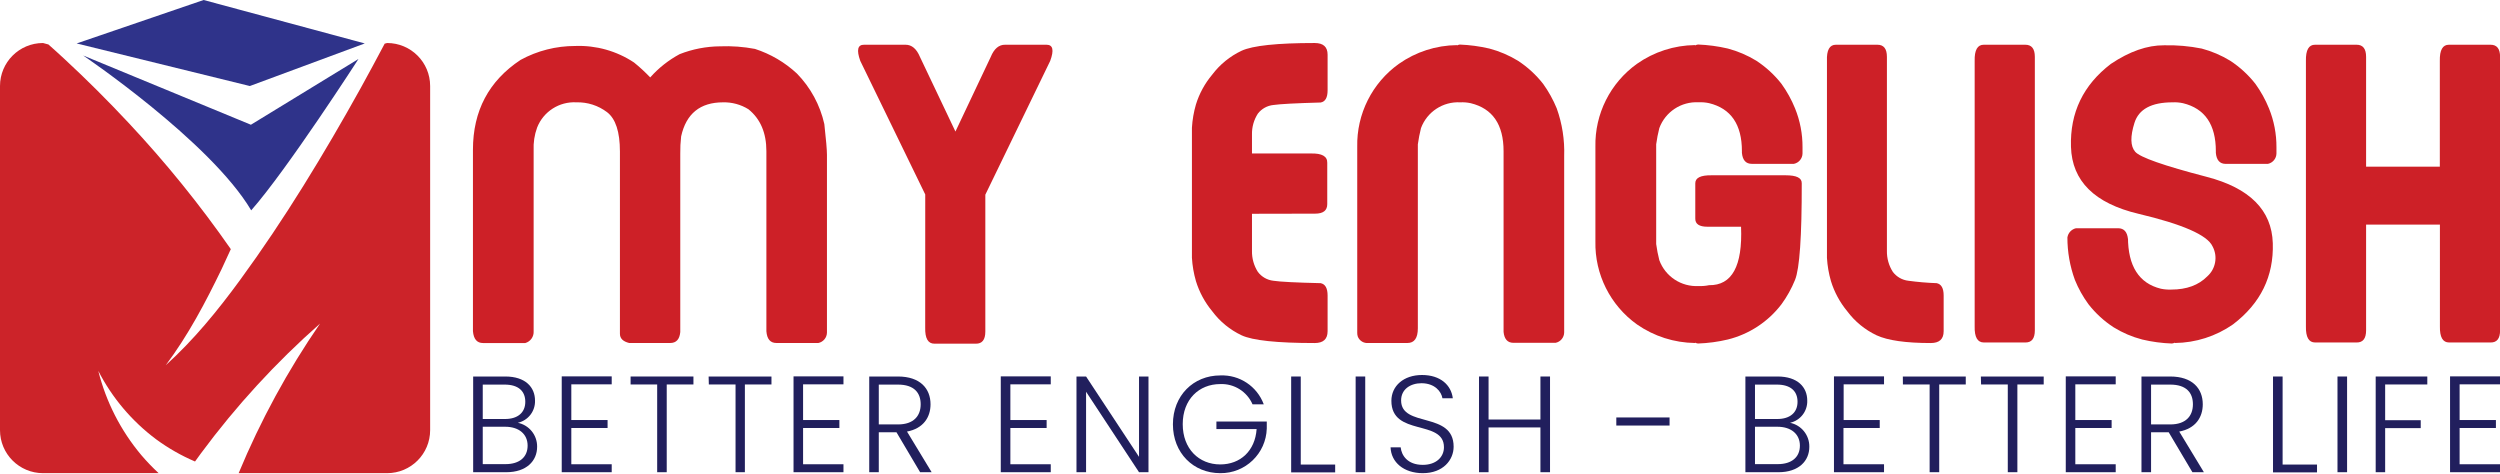
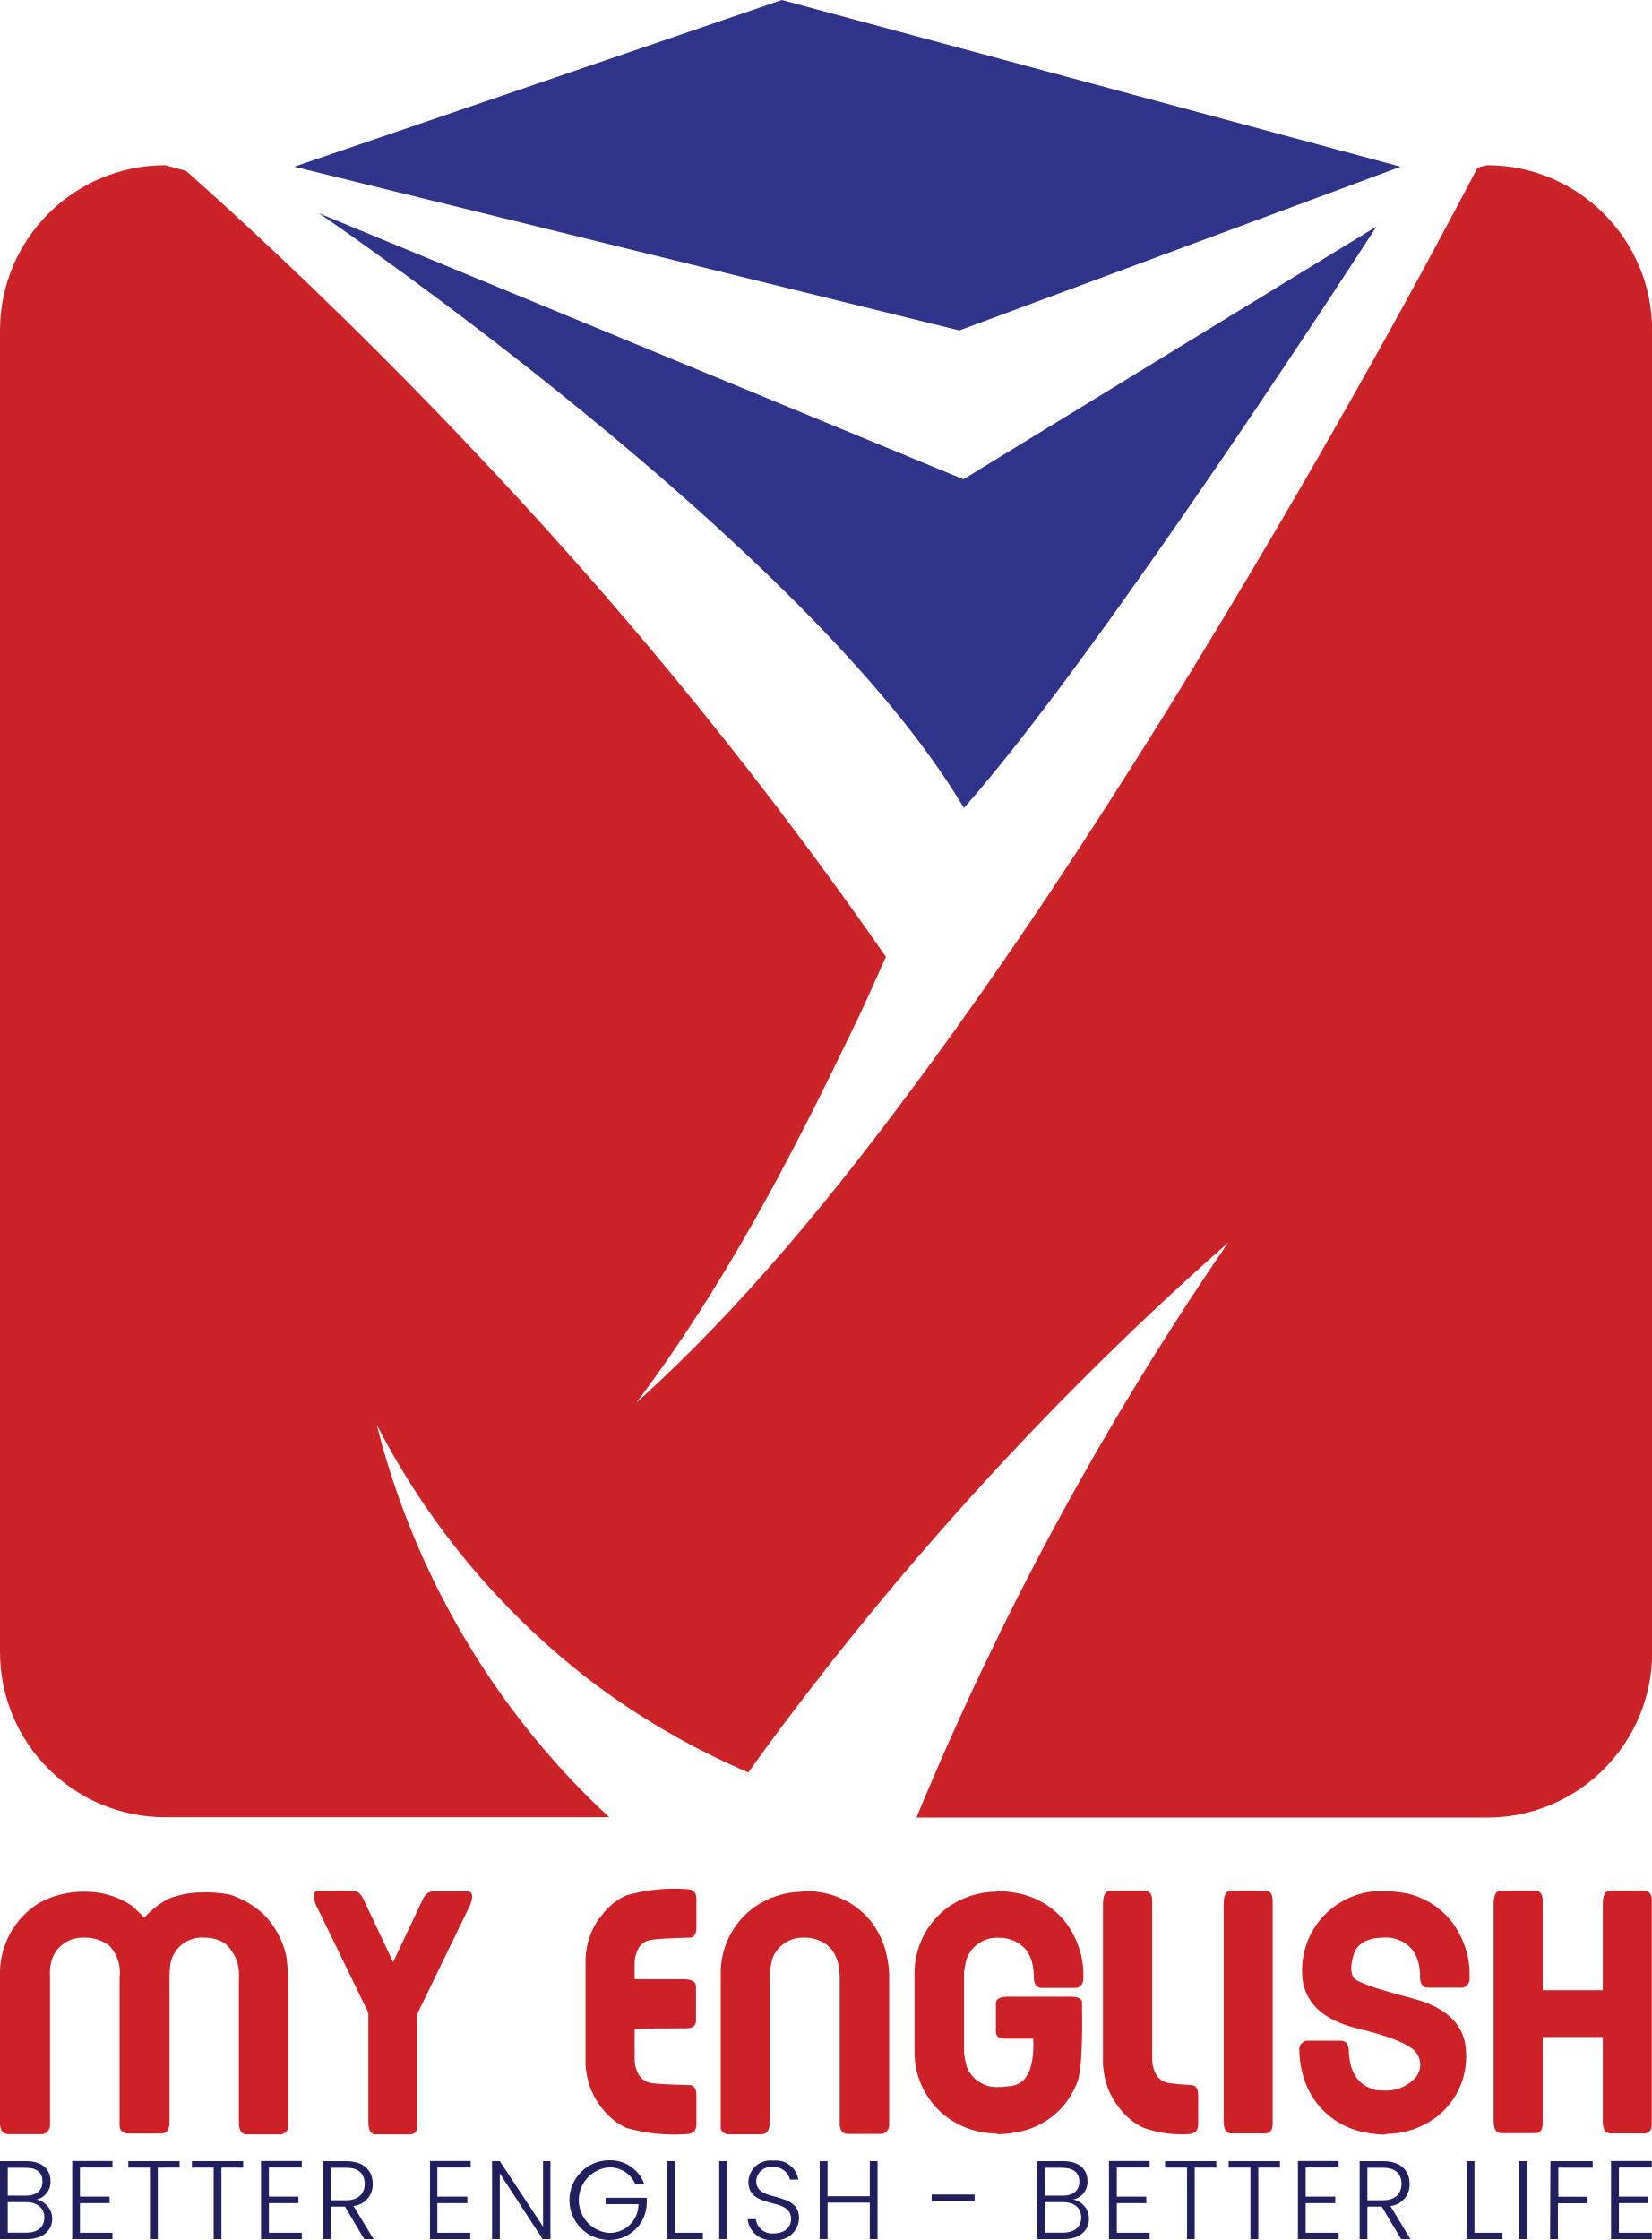
- <svg xmlns="http://www.w3.org/2000/svg" viewBox="0 0 581.2 110">
+ <svg xmlns="http://www.w3.org/2000/svg" viewBox="0 0 132.19 179.24">
  <defs>
    <style>.cls-1{fill:#cd2027;}.cls-2{fill:#cc2329;}.cls-3{fill:#2f338a;}.cls-4{fill:#211f5d;}</style>
  </defs>
  <g id="Layer_2" data-name="Layer 2">
    <g id="Layer_1-2" data-name="Layer 1">
-       <path class="cls-1" d="M147.4,14.53A38.52,38.52,0,0,1,151.16,18,24.94,24.94,0,0,1,158,12.59a26.25,26.25,0,0,1,9.4-1.82,36,36,0,0,1,8.11.6,26.09,26.09,0,0,1,9.74,5.71,24.45,24.45,0,0,1,6.39,11.76c.4,3.61.61,6,.61,7.12V77.32a2.51,2.51,0,0,1-2,2.42h-9.74c-1.43,0-2.21-.91-2.34-2.75V35.15q0-6.39-4.17-9.75a10.71,10.71,0,0,0-5.9-1.61q-8,0-9.75,7.92a31.22,31.22,0,0,0-.2,4V77.2c-.16,1.69-.94,2.54-2.34,2.54h-9.54c-1.43-.35-2.15-1.06-2.15-2.14V35.23q0-6.87-3-9.16a11.29,11.29,0,0,0-7.11-2.28,9.26,9.26,0,0,0-9.14,5.86,13.69,13.69,0,0,0-.81,5.3V77a2.68,2.68,0,0,1-1.94,2.75h-9.82c-1.41,0-2.19-.91-2.35-2.75V34.82q0-13.58,11.08-20.9a26.41,26.41,0,0,1,12.69-3.23A23.15,23.15,0,0,1,147.4,14.53Z" />
-       <path class="cls-1" d="M215.1,45.21,200,14.16c-.91-2.53-.62-3.78.89-3.76h9.63q2.17,0,3.35,2.83l8.25,17.35,8.21-17.35q1.17-2.86,3.35-2.83h9.62q2.24,0,.85,3.76l-15.08,31.1V77.07c0,1.92-.74,2.86-2.22,2.83h-9.62c-1.48,0-2.2-1.22-2.14-3.76Z" />
-       <path class="cls-1" d="M291.06,49.7v8.65a8.72,8.72,0,0,0,1.37,4.86,5.26,5.26,0,0,0,3.6,2.06q2.34.36,11,.56c1.07.22,1.61,1.18,1.61,2.87V77c0,1.84-1,2.75-3,2.75q-13.14,0-17-1.8a18.21,18.21,0,0,1-6.83-5.6,20.34,20.34,0,0,1-3.78-7,24.62,24.62,0,0,1-.93-5.4V29.69a24.62,24.62,0,0,1,.93-5.4,19.94,19.94,0,0,1,3.78-6.93,18.38,18.38,0,0,1,6.83-5.56q3.9-1.8,17-1.8c2,0,3,.9,3,2.71V21c0,1.7-.54,2.64-1.61,2.83q-8.7.24-11,.58a5.23,5.23,0,0,0-3.6,2,8.62,8.62,0,0,0-1.37,4.87v4.4H304.8c2.53-.05,3.79.66,3.76,2.15v9.62c0,1.48-.92,2.22-2.83,2.22Z" />
-       <path class="cls-1" d="M339.35,10.36a36.6,36.6,0,0,1,6.91.93,25,25,0,0,1,6.63,2.83,24.31,24.31,0,0,1,5.86,5.38,28,28,0,0,1,3.16,5.7,29.87,29.87,0,0,1,1.73,11.08v41a2.5,2.5,0,0,1-2,2.42h-9.78c-1.38,0-2.14-.85-2.31-2.54V35.15q0-9.3-7.64-11.16a9.3,9.3,0,0,0-2.42-.2,9.2,9.2,0,0,0-9.14,6,35.52,35.52,0,0,0-.73,3.76V76.31c0,2.29-.81,3.43-2.42,3.43h-9.55a2.36,2.36,0,0,1-2-1.53,2.64,2.64,0,0,1-.12-.81V34.14a23.11,23.11,0,0,1,9.67-19.29,23.86,23.86,0,0,1,13.5-4.36v.08A2.51,2.51,0,0,1,339.35,10.36Z" />
-       <path class="cls-1" d="M417.31,65.07a26.45,26.45,0,0,1-3.15,5.66,22.51,22.51,0,0,1-12.49,8.2,35.15,35.15,0,0,1-6.92.93,2.36,2.36,0,0,1-.69-.2v.08a24.09,24.09,0,0,1-13.5-4.32,23.12,23.12,0,0,1-9.66-19.29v-22a23.12,23.12,0,0,1,9.66-19.29,23.91,23.91,0,0,1,13.5-4.36v.08a2.51,2.51,0,0,1,.69-.21,36.72,36.72,0,0,1,6.92.93,25,25,0,0,1,6.63,2.83,24.5,24.5,0,0,1,5.86,5.38,27.4,27.4,0,0,1,3.15,5.7,23.65,23.65,0,0,1,1.74,9.06v1.41a2.51,2.51,0,0,1-2,2.43h-9.79c-1.37,0-2.14-.85-2.3-2.55v-.4q0-9.3-7.64-11.16a9.34,9.34,0,0,0-2.43-.2,9.2,9.2,0,0,0-9.13,6,33.14,33.14,0,0,0-.73,3.76V56.74a33.59,33.59,0,0,0,.73,3.76,9.2,9.2,0,0,0,9.13,6,9.82,9.82,0,0,0,2.43-.2q8,.12,7.44-13.59h-7.81c-1.91,0-2.85-.63-2.83-1.9v-8.2c0-1.27,1.23-1.89,3.77-1.86l17.22,0c2.53,0,3.79.59,3.76,1.86Q418.9,61.18,417.31,65.07Z" />
-       <path class="cls-1" d="M426.83,10.4h9.62c1.48,0,2.22.92,2.22,2.83V58.35a8.71,8.71,0,0,0,1.38,4.86,5.28,5.28,0,0,0,3.6,2.06,65.83,65.83,0,0,0,6.59.56c1.08.22,1.62,1.18,1.62,2.87V77c0,1.84-1,2.75-3,2.75q-8.69,0-12.59-1.8a18.21,18.21,0,0,1-6.83-5.6,20.34,20.34,0,0,1-3.78-7,24.62,24.62,0,0,1-.93-5.4V14.16C424.63,11.63,425.35,10.38,426.83,10.4Z" />
-       <path class="cls-1" d="M459.07,14.16c-.06-2.53.66-3.78,2.14-3.76h9.62c1.49,0,2.23.92,2.23,2.83V76.79c0,1.92-.74,2.86-2.23,2.83h-9.62c-1.48,0-2.2-1.23-2.14-3.76Z" />
-       <path class="cls-1" d="M519.12,75.42a24.09,24.09,0,0,1-13.5,4.32v-.08a2.36,2.36,0,0,1-.69.2,35,35,0,0,1-6.91-.93,24.33,24.33,0,0,1-6.63-2.83,24,24,0,0,1-5.86-5.37,26.1,26.1,0,0,1-3.16-5.66,28.63,28.63,0,0,1-1.74-9.87,2.6,2.6,0,0,1,2-2.14h9.78c1.37,0,2.14.85,2.3,2.55v-.49q0,10.11,7.64,12a9.88,9.88,0,0,0,2.43.2q5.34,0,8.37-3.07a5.71,5.71,0,0,0,1.21-7q-1.82-3.9-17.18-7.54T481.46,34.14q-.37-11.92,9.28-19.29,6.51-4.36,12.37-4.32a39.68,39.68,0,0,1,8.74.76,25,25,0,0,1,6.63,2.83,24.5,24.5,0,0,1,5.86,5.38,27.4,27.4,0,0,1,3.15,5.7,23.65,23.65,0,0,1,1.74,9.06v1.41a2.51,2.51,0,0,1-2,2.43h-9.78q-2.07,0-2.31-2.55v-.4q0-9.3-7.64-11.16a9.34,9.34,0,0,0-2.43-.2q-7.35,0-8.85,4.77c-1,3.18-.95,5.41.16,6.71S503,38.51,513,41.11s15.14,7.74,15.38,15.42S525.57,70.51,519.12,75.42Z" />
-       <path class="cls-1" d="M550.07,52.21V76.79c0,1.92-.74,2.86-2.22,2.83h-9.63c-1.48,0-2.19-1.23-2.14-3.76V14.16q-.08-3.79,2.14-3.76h9.63c1.48,0,2.22.92,2.22,2.83V38.75h17.14V14.16q-.08-3.79,2.14-3.76H579c1.48,0,2.22.92,2.22,2.83V76.79c0,1.92-.74,2.86-2.22,2.83h-9.63c-1.48,0-2.19-1.23-2.14-3.76V52.21Z" />
-       <path class="cls-2" d="M32.85,105.8a48.88,48.88,0,0,1-10-19.58,46.19,46.19,0,0,0,13.49,15.94,45.42,45.42,0,0,0,9,5.13c.45-.62.89-1.24,1.35-1.86a194,194,0,0,1,27.71-30.2A189.22,189.22,0,0,0,55.48,110H90a10,10,0,0,0,10-10V20A10,10,0,0,0,90,10l-.57.15C87.61,13.6,85.77,17,83.88,20.43c-4.28,7.71-8.71,15.31-13.36,22.79S61,58,55.8,65.11,45,79.07,38.53,84.91c5.24-7,9.25-14.62,13-22.37.73-1.53,1.43-3.08,2.13-4.62A261,261,0,0,0,29.9,28.57Q22.69,20.85,15,13.73c-1.24-1.15-2.48-2.28-3.74-3.39L10,10A10,10,0,0,0,0,20v80a10,10,0,0,0,10,10H36.88A49.84,49.84,0,0,1,32.85,105.8Z" />
-       <polygon class="cls-3" points="84.8 10.1 58.08 20 17.82 10.1 47.34 0 84.8 10.1" />
-       <path class="cls-3" d="M83.34,13.71,58.33,29l-39-16.1s29.59,20,39.07,36C66.76,39.43,83.34,13.71,83.34,13.71Z" />
-       <path class="cls-4" d="M117.7,109.78H110V87.53h7.48c4.67,0,6.9,2.49,6.9,5.6a5.11,5.11,0,0,1-4,5.16,5.6,5.6,0,0,1,4.49,5.54C124.89,107.17,122.38,109.78,117.7,109.78Zm-.38-20.37h-5.09v8h5.18c3,0,4.71-1.53,4.71-4S120.53,89.41,117.32,89.41Zm.13,9.8h-5.22v8.69h5.31c3.22,0,5.12-1.62,5.12-4.3S120.63,99.21,117.45,99.21Z" />
-       <path class="cls-4" d="M142.21,89.35h-9.39v8.3h8.43V99.5h-8.43v8.43h9.39v1.85H130.59V87.5h11.62Z" />
-       <path class="cls-4" d="M146.6,87.53h14.61v1.85H155v20.4h-2.22V89.38H146.6Z" />
-       <path class="cls-4" d="M164.74,87.53h14.61v1.85h-6.18v20.4H171V89.38h-6.21Z" />
-       <path class="cls-4" d="M196.09,89.35H186.7v8.3h8.44V99.5H186.7v8.43h9.39v1.85H184.48V87.5h11.61Z" />
-       <path class="cls-4" d="M208.76,87.53c5.15,0,7.57,2.8,7.57,6.46,0,3.06-1.72,5.64-5.47,6.34l5.73,9.45h-2.68l-5.5-9.29H204.3v9.29h-2.22V87.53Zm0,1.88H204.3v9.26h4.49c3.63,0,5.25-2,5.25-4.68S212.51,89.41,208.76,89.41Z" />
-       <path class="cls-4" d="M244.28,89.35h-9.39v8.3h8.43V99.5h-8.43v8.43h9.39v1.85H232.66V87.5h11.62Z" />
-       <path class="cls-4" d="M267,87.53v22.25H264.8L252.49,91.07v18.71h-2.23V87.53h2.23l12.31,18.68V87.53Z" />
-       <path class="cls-4" d="M293.8,94h-2.61a7.83,7.83,0,0,0-7.51-4.71c-4.93,0-8.72,3.56-8.72,9.32s3.79,9.36,8.72,9.36c4.68,0,8.11-3.15,8.46-8.22h-9.35V98H294.5v1.62A10.69,10.69,0,0,1,283.68,110c-6.24,0-11-4.68-11-11.36s4.77-11.36,11-11.36A10.31,10.31,0,0,1,293.8,94Z" />
-       <path class="cls-4" d="M302.4,87.53V108h8v1.82H300.17V87.53Z" />
-       <path class="cls-4" d="M315.16,87.53h2.23v22.25h-2.23Z" />
-       <path class="cls-4" d="M330.78,110c-4.45,0-7.38-2.55-7.5-6h2.35c.19,1.84,1.56,4.07,5.15,4.07,3.09,0,4.91-1.81,4.91-4.1,0-6.56-12.22-2.42-12.22-10.79,0-3.44,2.83-6,7.12-6s6.78,2.35,7.16,5.41h-2.41c-.26-1.56-1.76-3.47-4.84-3.5-2.61,0-4.77,1.4-4.77,4,0,6.42,12.21,2.48,12.21,10.75C337.94,106.94,335.49,110,330.78,110Z" />
-       <path class="cls-4" d="M358.12,99.37H346.06v10.41h-2.22V87.53h2.22v10h12.06v-10h2.23v22.25h-2.23Z" />
-       <path class="cls-4" d="M375.76,97.05h12.38v1.88H375.76Z" />
-       <path class="cls-4" d="M413.47,109.78h-7.7V87.53h7.48c4.68,0,6.9,2.49,6.9,5.6a5.11,5.11,0,0,1-4,5.16,5.6,5.6,0,0,1,4.48,5.54C420.66,107.17,418.15,109.78,413.47,109.78Zm-.38-20.37H408v8h5.18c3,0,4.71-1.53,4.71-4S416.3,89.41,413.09,89.41Zm.13,9.8H408v8.69h5.31c3.22,0,5.13-1.62,5.13-4.3S416.4,99.21,413.22,99.21Z" />
-       <path class="cls-4" d="M438,89.35h-9.39v8.3H437V99.5h-8.43v8.43H438v1.85H426.36V87.5H438Z" />
-       <path class="cls-4" d="M442.37,87.53H457v1.85h-6.17v20.4h-2.23V89.38h-6.21Z" />
-       <path class="cls-4" d="M460.51,87.53h14.61v1.85H469v20.4h-2.23V89.38h-6.21Z" />
-       <path class="cls-4" d="M491.86,89.35h-9.39v8.3h8.44V99.5h-8.44v8.43h9.39v1.85H480.25V87.5h11.61Z" />
-       <path class="cls-4" d="M504.53,87.53c5.16,0,7.57,2.8,7.57,6.46,0,3.06-1.71,5.64-5.47,6.34l5.73,9.45h-2.67l-5.51-9.29h-4.1v9.29h-2.23V87.53Zm0,1.88h-4.45v9.26h4.48c3.63,0,5.25-2,5.25-4.68S508.29,89.41,504.53,89.41Z" />
-       <path class="cls-4" d="M530.66,87.53V108h8v1.82H528.43V87.53Z" />
-       <path class="cls-4" d="M543.42,87.53h2.23v22.25h-2.23Z" />
-       <path class="cls-4" d="M552.3,87.53h12v1.85h-9.8v8.31h8.27v1.84h-8.27v10.25H552.3Z" />
-       <path class="cls-4" d="M581.2,89.35h-9.39v8.3h8.44V99.5h-8.44v8.43h9.39v1.85H569.59V87.5H581.2Z" />
+       <path class="cls-1" d="M10.49,152.45a11.78,11.78,0,0,1,1.06,1,6.91,6.91,0,0,1,1.92-1.51,7.21,7.21,0,0,1,2.64-.51,9.79,9.79,0,0,1,2.28.17,7.2,7.2,0,0,1,2.73,1.6,6.92,6.92,0,0,1,1.79,3.3c.12,1,.17,1.68.17,2v11.61a.71.71,0,0,1-.57.68H19.78c-.4,0-.62-.26-.66-.77V158.24A3.31,3.31,0,0,0,18,155.5a3,3,0,0,0-1.65-.45,2.54,2.54,0,0,0-2.73,2.22,8.08,8.08,0,0,0-.06,1.11V170q-.07.72-.66.72H10.17q-.6-.15-.6-.6V158.26a3.14,3.14,0,0,0-.82-2.57,3.17,3.17,0,0,0-2-.64,2.59,2.59,0,0,0-2.56,1.64A3.72,3.72,0,0,0,4,158.18V170a.75.75,0,0,1-.55.77H.66c-.4,0-.61-.26-.66-.77V158.15a6.63,6.63,0,0,1,3.11-5.87,7.41,7.41,0,0,1,3.56-.91A6.61,6.61,0,0,1,10.49,152.45Z" />
+       <path class="cls-1" d="M29.48,161.06l-4.23-8.71c-.25-.71-.17-1.06.25-1.06h2.7c.41,0,.72.26.94.8L31.46,157l2.3-4.86c.22-.54.53-.8.94-.8h2.7c.42,0,.5.35.24,1.06l-4.23,8.72V170c0,.54-.21.8-.63.79h-2.7q-.61,0-.6-1Z" />
+       <path class="cls-1" d="M50.79,162.32v2.43a2.44,2.44,0,0,0,.39,1.36,1.47,1.47,0,0,0,1,.58c.44.06,1.47.12,3.1.16.3.06.45.32.45.8V170c0,.51-.28.77-.85.77a13.86,13.86,0,0,1-4.78-.51,5.1,5.1,0,0,1-1.92-1.57,5.7,5.7,0,0,1-1.06-2,6.54,6.54,0,0,1-.26-1.51v-8.49a6.61,6.61,0,0,1,.26-1.52,5.63,5.63,0,0,1,1.06-1.94,5.07,5.07,0,0,1,1.92-1.56,13.86,13.86,0,0,1,4.78-.51c.57,0,.85.25.85.76v2.33c0,.47-.15.74-.45.79-1.63.05-2.66.1-3.1.17a1.45,1.45,0,0,0-1,.56,2.45,2.45,0,0,0-.39,1.37v1.23h3.86c.71,0,1.06.19,1.05.61v2.7c0,.41-.25.62-.79.62Z" />
+       <path class="cls-1" d="M64.34,151.28a10.74,10.74,0,0,1,1.94.26,7.21,7.21,0,0,1,1.86.8,6.87,6.87,0,0,1,1.65,1.51,7.81,7.81,0,0,1,.88,1.6,8.39,8.39,0,0,1,.49,3.1v11.52a.71.71,0,0,1-.57.68H67.85c-.39,0-.61-.24-.65-.72V158.24c0-1.74-.72-2.79-2.14-3.13a2.63,2.63,0,0,0-.69-.06,2.59,2.59,0,0,0-2.56,1.68c-.07.29-.14.64-.2,1.05v12c0,.65-.23,1-.68,1H58.25a.67.67,0,0,1-.57-.43.85.85,0,0,1,0-.23V158a6.48,6.48,0,0,1,2.71-5.41,6.76,6.76,0,0,1,3.79-1.22v0Z" />
+       <path class="cls-1" d="M86.21,166.63a7.08,7.08,0,0,1-.88,1.59,6.3,6.3,0,0,1-3.51,2.3,9.81,9.81,0,0,1-1.94.26l-.19-.06v0a6.76,6.76,0,0,1-3.79-1.22,6.49,6.49,0,0,1-2.71-5.41V158a6.51,6.51,0,0,1,2.71-5.41,6.76,6.76,0,0,1,3.79-1.22v0l.19-.06a10.61,10.61,0,0,1,1.94.26,6.93,6.93,0,0,1,1.86.8,6.69,6.69,0,0,1,1.65,1.51,7.36,7.36,0,0,1,.88,1.6A6.53,6.53,0,0,1,86.7,158v.39a.69.69,0,0,1-.57.68H83.39c-.39,0-.6-.23-.65-.71v-.11c0-1.74-.71-2.79-2.14-3.13a2.54,2.54,0,0,0-.68-.06,2.57,2.57,0,0,0-2.56,1.68,8.81,8.81,0,0,0-.21,1.05v6.51a8.62,8.62,0,0,0,.21,1.06A2.57,2.57,0,0,0,79.92,167a2.54,2.54,0,0,0,.68-.06q2.25,0,2.09-3.81H80.5c-.54,0-.8-.18-.8-.53v-2.31c0-.35.35-.53,1.06-.52h4.83c.71,0,1.06.17,1,.52C86.65,163.8,86.51,165.9,86.21,166.63Z" />
+       <path class="cls-1" d="M88.88,151.29h2.7c.42,0,.63.26.63.8v12.66a2.44,2.44,0,0,0,.38,1.36,1.49,1.49,0,0,0,1,.58c.44.06,1.06.12,1.85.16.3.06.45.32.45.8V170c0,.51-.28.77-.85.77a9,9,0,0,1-3.53-.51,5.1,5.1,0,0,1-1.92-1.57,5.87,5.87,0,0,1-1.06-2,7.13,7.13,0,0,1-.26-1.51V152.35C88.27,151.64,88.47,151.29,88.88,151.29Z" />
+       <path class="cls-1" d="M97.93,152.35c0-.71.18-1.06.6-1.06h2.7c.41,0,.62.26.62.8v17.83c0,.54-.21.8-.62.79h-2.7q-.63,0-.6-1.05Z" />
+       <path class="cls-1" d="M114.78,169.53a6.76,6.76,0,0,1-3.79,1.22v0l-.2.06a9.8,9.8,0,0,1-1.93-.26,6.29,6.29,0,0,1-4.39-3.89,7.9,7.9,0,0,1-.49-2.77.73.73,0,0,1,.57-.6h2.74c.39,0,.6.24.65.72v-.14c0,1.89.71,3,2.14,3.36a3.25,3.25,0,0,0,.68.05,3.13,3.13,0,0,0,2.35-.86,1.6,1.6,0,0,0,.34-2c-.34-.72-2-1.43-4.82-2.11s-4.35-2.14-4.42-4.37a6.34,6.34,0,0,1,6.07-6.62,11.67,11.67,0,0,1,2.45.21,6.93,6.93,0,0,1,1.86.8,6.69,6.69,0,0,1,1.65,1.51,7.36,7.36,0,0,1,.88,1.6,6.53,6.53,0,0,1,.49,2.54v.39a.69.69,0,0,1-.57.68H114.3c-.39,0-.6-.23-.65-.71v-.11c0-1.74-.71-2.79-2.14-3.13a2.54,2.54,0,0,0-.68-.06c-1.38,0-2.21.45-2.49,1.34s-.26,1.52,0,1.88,1.87.91,4.68,1.64,4.25,2.17,4.31,4.33A6.1,6.1,0,0,1,114.78,169.53Z" />
+       <path class="cls-1" d="M123.46,163v6.9c0,.54-.21.8-.63.79h-2.7q-.61,0-.6-1.05V152.35c0-.71.19-1.06.6-1.06h2.7c.42,0,.63.26.63.8v7.16h4.81v-6.9c0-.71.18-1.06.6-1.06h2.7c.41,0,.62.26.62.8v17.83c0,.54-.21.8-.62.79h-2.7q-.63,0-.6-1.05V163Z" />
+       <path class="cls-2" d="M43.43,139.85A64.3,64.3,0,0,1,30.15,114,61,61,0,0,0,48,135.05a60.34,60.34,0,0,0,11.89,6.78c.59-.82,1.17-1.65,1.78-2.46A256.66,256.66,0,0,1,98.28,99.44a249.83,249.83,0,0,0-24.94,46H119a13.22,13.22,0,0,0,13.22-13.22V26.44A13.22,13.22,0,0,0,119,13.22l-.75.19q-3.6,6.86-7.34,13.6Q102.41,42.3,93.22,57.13C87.07,67,80.66,76.72,73.76,86.08S59.5,104.52,50.93,112.24c6.92-9.19,12.24-19.32,17.16-29.57,1-2,1.89-4.07,2.81-6.11A343.06,343.06,0,0,0,39.52,37.77Q30,27.57,19.82,18.14c-1.63-1.51-3.28-3-4.93-4.47l-1.67-.45A13.22,13.22,0,0,0,0,26.44V132.19a13.22,13.22,0,0,0,13.22,13.22H48.76A62.13,62.13,0,0,1,43.43,139.85Z" />
+       <polygon class="cls-3" points="112.09 13.34 76.77 26.44 23.55 13.34 62.57 0 112.09 13.34" />
+       <path class="cls-3" d="M110.16,18.12,77.1,38.35,25.51,17.06S64.62,43.53,77.14,64.65C88.25,52.13,110.16,18.12,110.16,18.12Z" />
+       <path class="cls-4" d="M2.16,179.17H0v-6.24H2.1c1.31,0,1.94.7,1.94,1.57A1.43,1.43,0,0,1,2.92,176a1.57,1.57,0,0,1,1.26,1.55C4.18,178.44,3.47,179.17,2.16,179.17Zm-.11-5.71H.62v2.23H2.08c.85,0,1.32-.43,1.32-1.12S3,173.46,2.05,173.46Zm0,2.75H.62v2.44h1.5c.9,0,1.43-.46,1.43-1.21S3,176.21,2.09,176.21Z" />
+       <path class="cls-4" d="M9,173.44H6.4v2.33H8.77v.52H6.4v2.37H9v.51H5.78v-6.25H9Z" />
+       <path class="cls-4" d="M10.27,172.93h4.1v.52H12.63v5.72H12v-5.72H10.27Z" />
+       <path class="cls-4" d="M15.36,172.93h4.1v.52H17.72v5.72H17.1v-5.72H15.36Z" />
+       <path class="cls-4" d="M24.15,173.44H21.52v2.33h2.36v.52H21.52v2.37h2.63v.51H20.89v-6.25h3.26Z" />
+       <path class="cls-4" d="M27.71,172.93c1.44,0,2.12.79,2.12,1.82a1.72,1.72,0,0,1-1.54,1.77l1.61,2.65h-.75l-1.54-2.6H26.46v2.6h-.63v-6.24Zm0,.53H26.46v2.6h1.25c1,0,1.48-.56,1.48-1.31S28.76,173.46,27.71,173.46Z" />
+       <path class="cls-4" d="M37.67,173.44H35v2.33H37.4v.52H35v2.37h2.63v.51H34.41v-6.25h3.26Z" />
+       <path class="cls-4" d="M44.05,172.93v6.24h-.62L40,173.92v5.25h-.62v-6.24H40l3.46,5.24v-5.24Z" />
+       <path class="cls-4" d="M51.56,174.75h-.73a2.21,2.21,0,0,0-2.11-1.32,2.63,2.63,0,0,0,0,5.24,2.3,2.3,0,0,0,2.38-2.3H48.47v-.51h3.29v.46a3,3,0,0,1-3,2.92,3.19,3.19,0,0,1,0-6.38A2.9,2.9,0,0,1,51.56,174.75Z" />
+       <path class="cls-4" d="M54,172.93v5.73h2.25v.51H53.35v-6.24Z" />
+       <path class="cls-4" d="M57.56,172.93h.62v6.24h-.62Z" />
+       <path class="cls-4" d="M61.94,179.24a1.88,1.88,0,0,1-2.11-1.67h.66a1.31,1.31,0,0,0,1.45,1.14c.87,0,1.37-.51,1.37-1.15,0-1.84-3.42-.68-3.42-3a1.77,1.77,0,0,1,2-1.67,1.81,1.81,0,0,1,2,1.52h-.67a1.29,1.29,0,0,0-1.36-1,1.17,1.17,0,0,0-1.34,1.11c0,1.81,3.43.7,3.43,3A1.81,1.81,0,0,1,61.94,179.24Z" />
+       <path class="cls-4" d="M69.61,176.25H66.23v2.92H65.6v-6.24h.63v2.81h3.38v-2.81h.62v6.24h-.62Z" />
+       <path class="cls-4" d="M74.56,175.6H78v.53H74.56Z" />
+       <path class="cls-4" d="M85.14,179.17H83v-6.24h2.09c1.32,0,1.94.7,1.94,1.57A1.43,1.43,0,0,1,85.89,176a1.57,1.57,0,0,1,1.26,1.55C87.15,178.44,86.45,179.17,85.14,179.17ZM85,173.46H83.6v2.23h1.46c.84,0,1.32-.43,1.32-1.12S85.93,173.46,85,173.46Zm0,2.75H83.6v2.44h1.49c.9,0,1.44-.46,1.44-1.21S86,176.21,85.06,176.21Z" />
+       <path class="cls-4" d="M92,173.44H89.38v2.33h2.36v.52H89.38v2.37H92v.51H88.75v-6.25H92Z" />
+       <path class="cls-4" d="M93.24,172.93h4.1v.52H95.61v5.72H95v-5.72H93.24Z" />
+       <path class="cls-4" d="M98.33,172.93h4.1v.52H100.7v5.72h-.63v-5.72H98.33Z" />
+       <path class="cls-4" d="M107.13,173.44h-2.64v2.33h2.37v.52h-2.37v2.37h2.64v.51h-3.26v-6.25h3.26Z" />
+       <path class="cls-4" d="M110.68,172.93c1.45,0,2.13.79,2.13,1.82a1.72,1.72,0,0,1-1.54,1.77l1.61,2.65h-.75l-1.55-2.6h-1.15v2.6h-.62v-6.24Zm0,.53h-1.25v2.6h1.26c1,0,1.47-.56,1.47-1.31S111.74,173.46,110.68,173.46Z" />
+       <path class="cls-4" d="M118,172.93v5.73h2.24v.51h-2.86v-6.24Z" />
+       <path class="cls-4" d="M121.59,172.93h.63v6.24h-.63Z" />
+       <path class="cls-4" d="M124.08,172.93h3.38v.52h-2.75v2.33H127v.52h-2.32v2.87h-.63Z" />
+       <path class="cls-4" d="M132.19,173.44h-2.63v2.33h2.36v.52h-2.36v2.37h2.63v.51h-3.26v-6.25h3.26Z" />
    </g>
  </g>
</svg>
